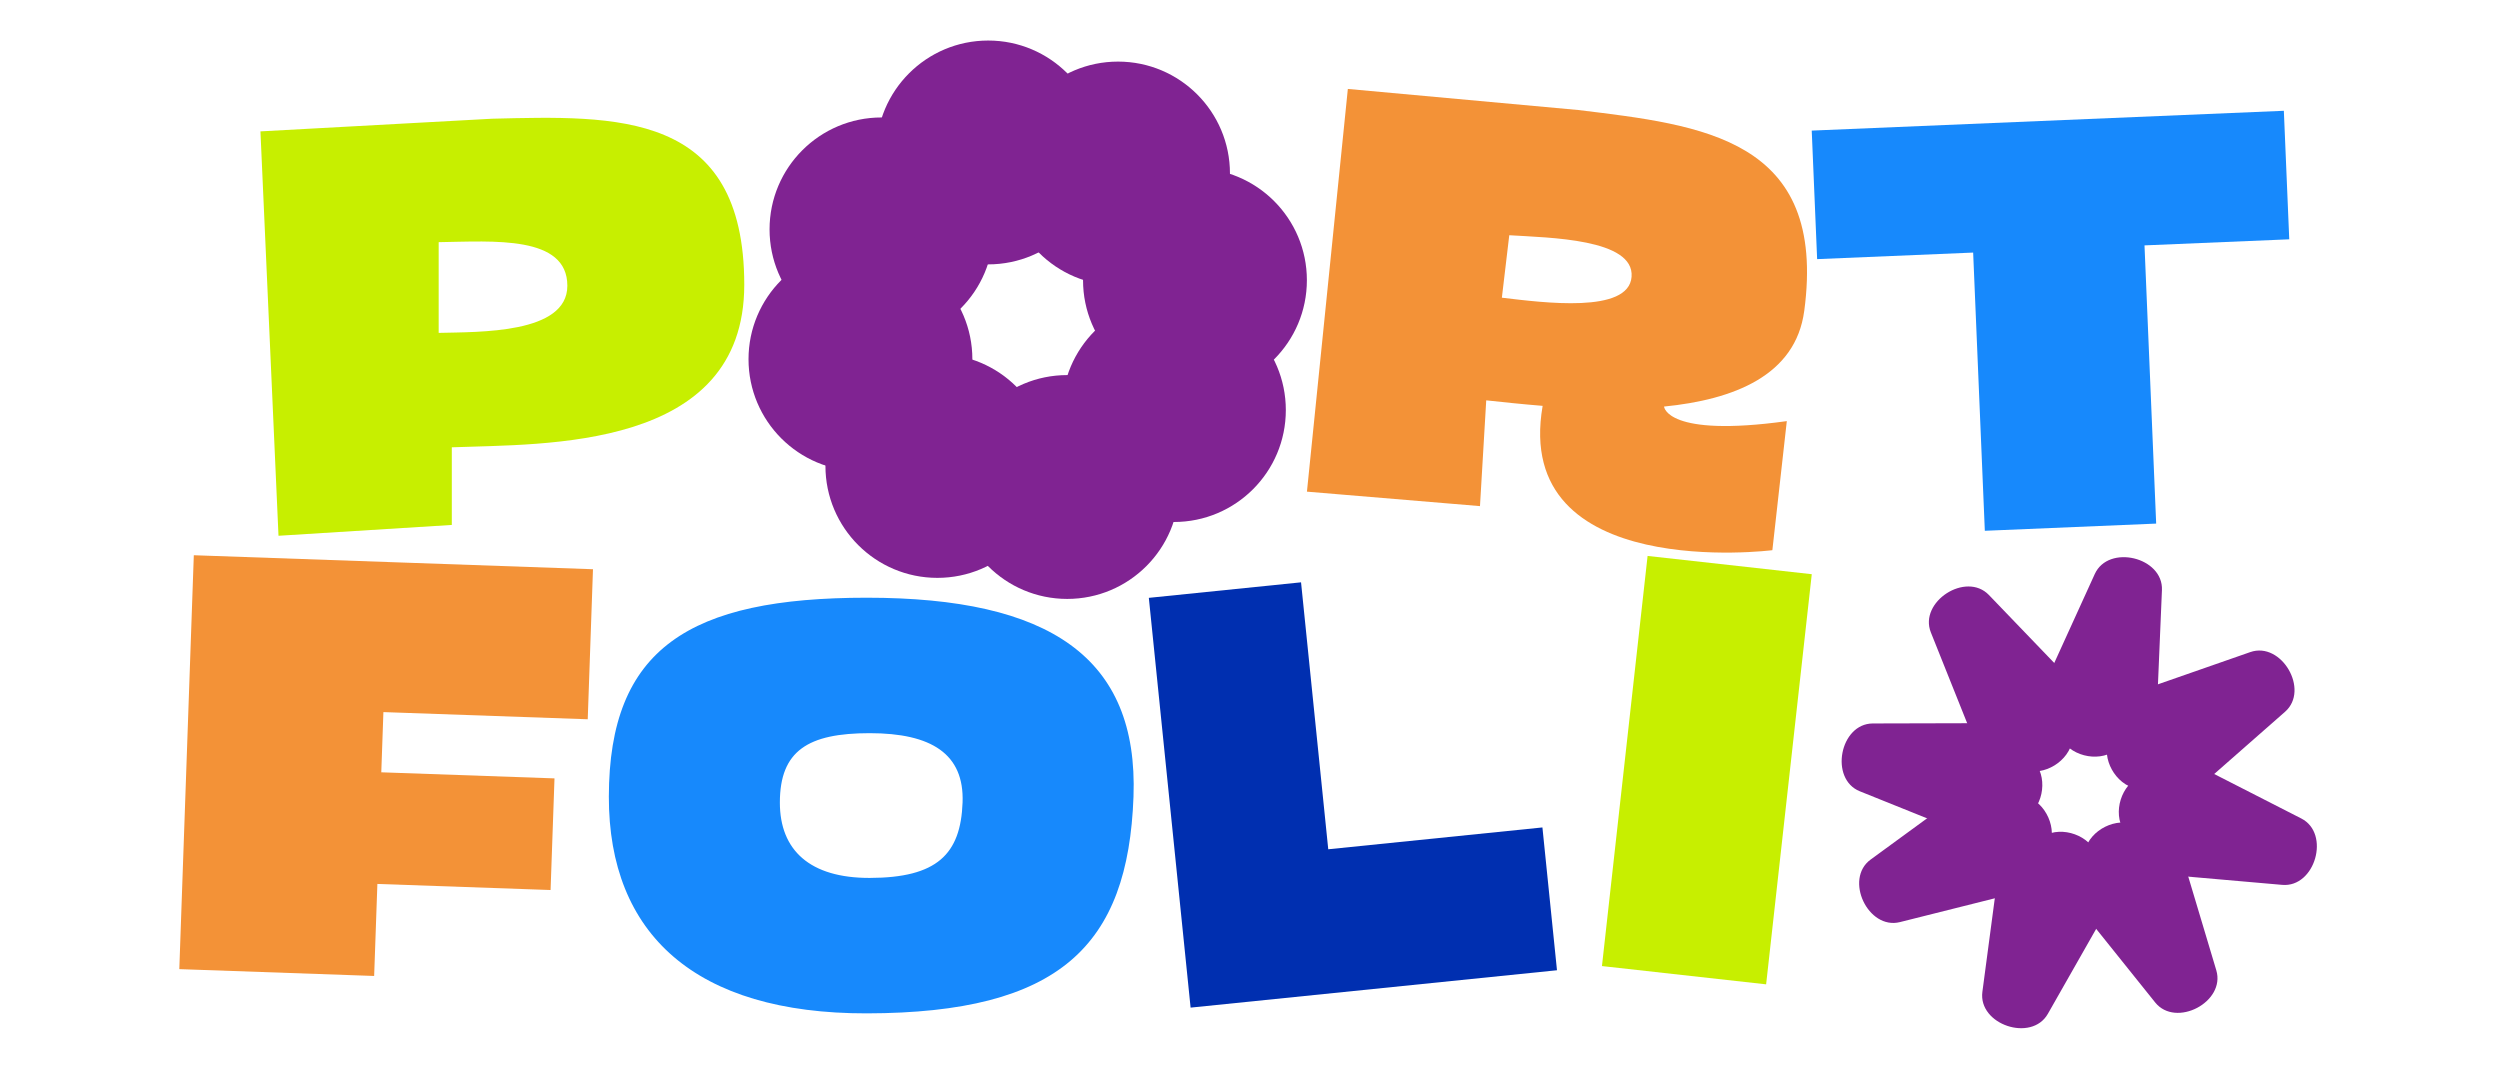
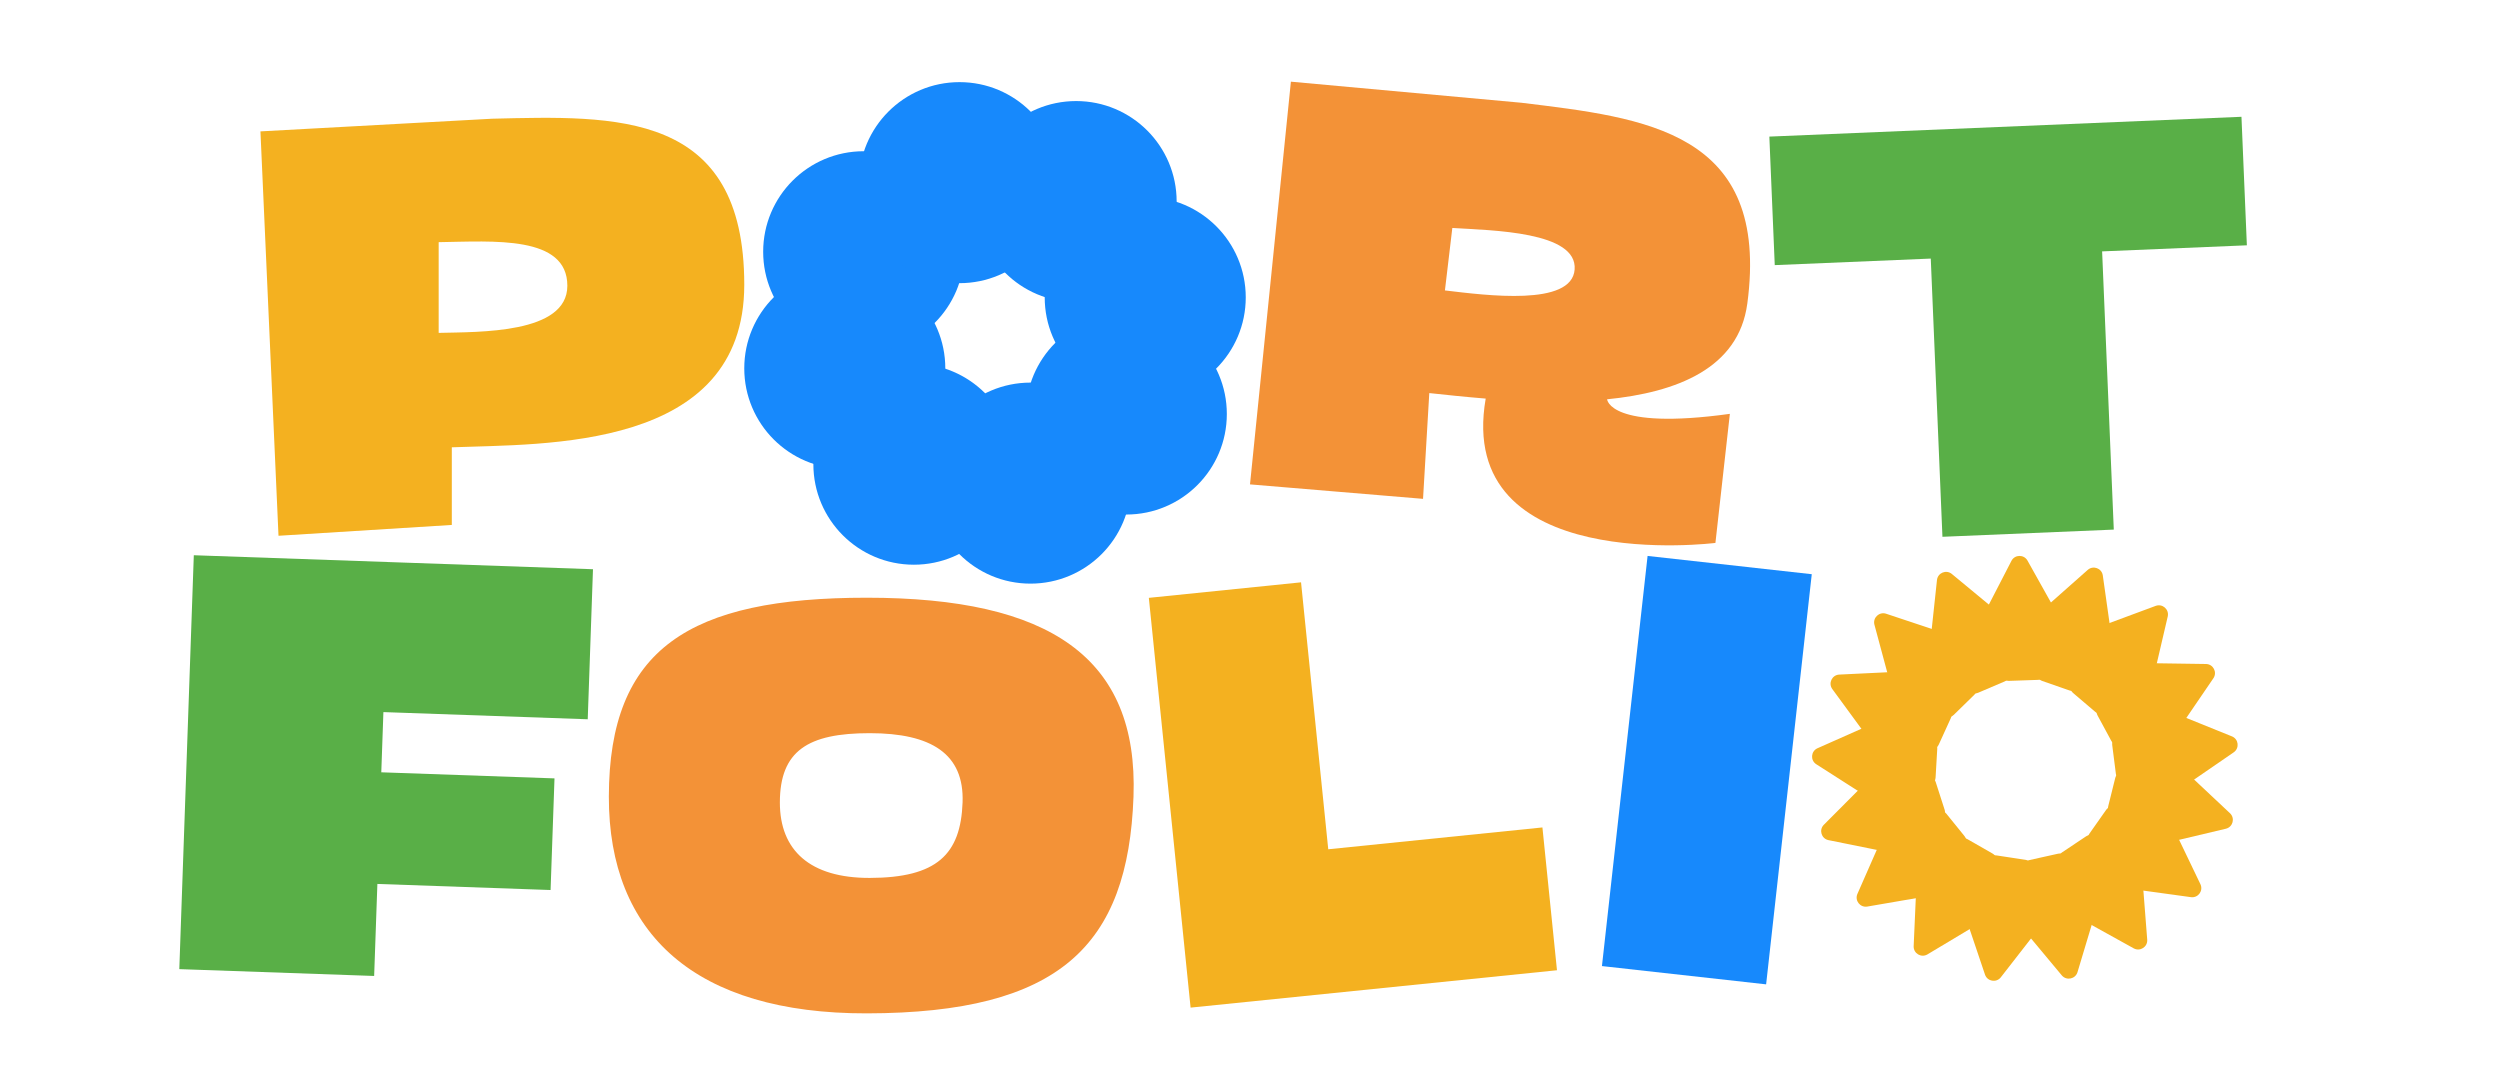
<svg xmlns="http://www.w3.org/2000/svg" id="Layer_1" data-name="Layer 1" viewBox="0 0 1300 558">
  <defs>
    <style>
      .cls-1 {
-         fill: #c7ef00;
+         fill: #f39237;
      }

      .cls-2 {
-         fill: #802392;
+         fill: #59af47;
      }

      .cls-3 {
-         fill: #1789fc;
+         fill: #f4b120;
      }

      .cls-4 {
-         fill: #002fb0;
-       }
- 
-       .cls-5 {
-         fill: #f39237;
+         fill: #1789fc;
      }
    </style>
  </defs>
  <g>
-     <g id="_Radial_Repeat_" data-name="&amp;lt;Radial Repeat&amp;gt;">
-       <circle class="cls-2" cx="554.95" cy="253.24" r="58.2" />
+     <g id="_Radial_Repeat_" data-name=" Radial Repeat ">
+       <circle class="cls-4" cx="535.86" cy="251.22" r="52.27" />
    </g>
-     <g id="_Radial_Repeat_-2" data-name="&amp;lt;Radial Repeat&amp;gt;">
-       <circle class="cls-2" cx="487.43" cy="242.29" r="58.2" />
+     <g id="_Radial_Repeat_-2" data-name=" Radial Repeat -2">
+       <circle class="cls-4" cx="475.22" cy="241.38" r="52.27" />
    </g>
-     <g id="_Radial_Repeat_-3" data-name="&amp;lt;Radial Repeat&amp;gt;">
-       <circle class="cls-2" cx="447.43" cy="186.8" r="58.2" />
+     <g id="_Radial_Repeat_-3" data-name=" Radial Repeat -3">
+       <circle class="cls-4" cx="439.29" cy="191.55" r="52.27" />
    </g>
-     <g id="_Radial_Repeat_-4" data-name="&amp;lt;Radial Repeat&amp;gt;">
-       <circle class="cls-2" cx="458.37" cy="119.28" r="58.2" />
+     <g id="_Radial_Repeat_-4" data-name=" Radial Repeat -4">
+       <circle class="cls-4" cx="449.12" cy="130.91" r="52.27" />
    </g>
-     <g id="_Radial_Repeat_-5" data-name="&amp;lt;Radial Repeat&amp;gt;">
-       <circle class="cls-2" cx="513.86" cy="79.28" r="58.2" />
+     <g id="_Radial_Repeat_-5" data-name=" Radial Repeat -5">
+       <circle class="cls-4" cx="498.95" cy="94.98" r="52.27" />
    </g>
-     <g id="_Radial_Repeat_-6" data-name="&amp;lt;Radial Repeat&amp;gt;">
-       <circle class="cls-2" cx="581.38" cy="90.23" r="58.2" />
+     <g id="_Radial_Repeat_-6" data-name=" Radial Repeat -6">
+       <circle class="cls-4" cx="559.59" cy="104.82" r="52.27" />
    </g>
-     <g id="_Radial_Repeat_-7" data-name="&amp;lt;Radial Repeat&amp;gt;">
-       <circle class="cls-2" cx="621.38" cy="145.71" r="58.2" />
+     <g id="_Radial_Repeat_-7" data-name=" Radial Repeat -7">
+       <circle class="cls-4" cx="595.52" cy="154.64" r="52.27" />
    </g>
-     <g id="_Radial_Repeat_-8" data-name="&amp;lt;Radial Repeat&amp;gt;">
-       <circle class="cls-2" cx="610.43" cy="213.24" r="58.2" />
+     <g id="_Radial_Repeat_-8" data-name=" Radial Repeat -8">
+       <circle class="cls-4" cx="585.68" cy="215.29" r="52.27" />
    </g>
  </g>
-   <path class="cls-1" d="M255.59,61.75l-120.16,6.57,9.39,210.28,90.12-5.63v-40.37c47.88-1.88,152.05,1.91,152.08-84.49.03-90.77-66.65-87.94-131.43-86.37ZM228.11,173.1v-47.17c28.5-.46,66.92-3.63,66.91,22.68-.01,25.04-45.85,23.95-66.91,24.49Z" />
+   <path class="cls-3" d="M255.59,61.75l-120.16,6.57,9.39,210.28,90.12-5.63v-40.37c47.88-1.88,152.05,1.91,152.08-84.49.03-90.77-66.65-87.94-131.43-86.37h0ZM228.11,173.1v-47.17c28.5-.46,66.92-3.63,66.91,22.68-.01,25.04-45.85,23.95-66.91,24.49h0Z" />
+   <path class="cls-1" d="M908.59,157.98c12.06-89.96-53.16-96.69-117.48-104.55l-119.84-10.96-21.27,209.41,89.98,7.52,3.25-55c8.24.88,18.34,1.98,29.42,2.87h-.09c-15.95,92.18,119.46,75.05,119.46,75.05l7.51-67.12c-62.66,8.68-63.84-7.55-63.84-7.55h-.15c36.41-3.6,68.54-16.12,73.04-49.68h.01ZM755.21,118.54c20.67,1.3,65.12,1.82,63.6,21.62-1.48,19.3-45.98,13.41-67.45,10.86l3.85-32.49h0Z" />
+   <polygon class="cls-2" points="920.06 71.03 922.87 137.86 1004 134.46 1010.07 279.13 1099.17 275.39 1093.1 130.72 1168.37 127.56 1165.56 60.73 920.06 71.03" />
+   <polygon class="cls-2" points="305.62 374.02 308.35 296 202.11 292.27 107.82 288.97 100.78 288.72 93.24 503.95 194.56 507.5 196.24 459.65 286.3 462.81 288.34 404.76 198.27 401.6 199.37 370.29 305.62 374.02" />
+   <polygon class="cls-3" points="802.06 430.27 690.69 441.62 676.54 302.81 597.39 310.88 611.54 449.69 611.54 449.69 619.11 523.96 809.63 504.53 802.06 430.27" />
+   <rect class="cls-4" x="780.27" y="357.52" width="214.59" height="85.9" transform="translate(391.3863 1238.302) rotate(-83.65)" />
+   <path class="cls-1" d="M450.72,310.81c-92.23,0-134.02,26.34-134.12,103.46-.1,71.5,45.06,112.84,134.12,112.68,100.39-.18,135.88-35.2,138.7-112.68,2.63-72.47-43.65-103.46-138.7-103.46h0ZM452.24,456.52c-31.02.06-46.74-14.34-46.71-39.24.04-26.86,14.59-36.03,46.71-36.03s49.22,10.79,48.3,36.03c-.98,26.98-13.34,39.18-48.3,39.24Z" />
  <g>
-     <g id="_Radial_Repeat_-9" data-name="&amp;lt;Radial Repeat&amp;gt;">
-       <path class="cls-2" d="M1036.59,434.22l15.59-8.29c9.79-5.21,13-20.06,6.27-29.03l-11.53-15.36c-2.65-3.53-6.46-5.51-10.57-5.5l-62.46.16c-17.18.04-22.72,28.86-6.78,35.27l58.4,23.49c3.54,1.42,7.49,1.16,11.07-.75Z" />
-     </g>
-     <g id="_Radial_Repeat_-10" data-name="&amp;lt;Radial Repeat&amp;gt;">
-       <path class="cls-2" d="M1035.62,394.8l16.77,5.54c10.53,3.48,23.49-4.47,25.32-15.53l3.13-18.95c.72-4.35-.48-8.48-3.33-11.44l-43.28-45.03c-11.9-12.38-36.56,3.53-30.18,19.48l23.38,58.45c1.42,3.54,4.34,6.22,8.19,7.49Z" />
-     </g>
-     <g id="_Radial_Repeat_-11" data-name="&amp;lt;Radial Repeat&amp;gt;">
-       <path class="cls-2" d="M1063.44,366.87l7.58,15.95c4.76,10.02,19.46,13.89,28.72,7.57l15.86-10.83c3.64-2.49,5.8-6.21,5.97-10.31l2.64-62.4c.73-17.16-27.81-23.99-34.93-8.36l-26.09,57.29c-1.58,3.47-1.49,7.44.25,11.1Z" />
-     </g>
-     <g id="_Radial_Repeat_-12" data-name="&amp;lt;Radial Repeat&amp;gt;">
-       <path class="cls-2" d="M1102.86,367.67l-6.29,16.5c-3.95,10.36,3.41,23.66,14.37,25.99l18.79,3.98c4.31.91,8.49-.1,11.58-2.81l46.93-41.22c12.91-11.34-1.88-36.68-18.1-31.02l-59.44,20.74c-3.6,1.26-6.4,4.06-7.85,7.85Z" />
-     </g>
-     <g id="_Radial_Repeat_-13" data-name="&amp;lt;Radial Repeat&amp;gt;">
-       <path class="cls-2" d="M1129.52,396.72l-16.27,6.86c-10.22,4.31-14.75,18.82-8.85,28.35l10.11,16.33c2.32,3.75,5.94,6.07,10.03,6.43l62.22,5.44c17.11,1.5,25.21-26.71,9.91-34.52l-56.06-28.63c-3.4-1.73-7.36-1.82-11.1-.25Z" />
-     </g>
-     <g id="_Radial_Repeat_-14" data-name="&amp;lt;Radial Repeat&amp;gt;">
-       <path class="cls-2" d="M1126.95,436.07l-16.2-7.02c-10.18-4.41-23.79,2.34-26.61,13.19l-4.82,18.6c-1.11,4.27-.28,8.49,2.29,11.69l39.07,48.73c10.75,13.4,36.73-.23,31.8-16.69l-18.05-60.31c-1.09-3.65-3.77-6.58-7.49-8.19Z" />
-     </g>
-     <g id="_Radial_Repeat_-15" data-name="&amp;lt;Radial Repeat&amp;gt;">
-       <path class="cls-2" d="M1096.74,461.4l-6.12-16.56c-3.85-10.4-18.14-15.58-27.92-10.11l-16.77,9.37c-3.85,2.15-6.33,5.66-6.87,9.73l-8.22,61.92c-2.26,17.03,25.55,26.39,34.04,11.45l31.12-54.72c1.89-3.32,2.15-7.27.75-11.07Z" />
-     </g>
-     <g id="_Radial_Repeat_-16" data-name="&amp;lt;Radial Repeat&amp;gt;">
-       <path class="cls-2" d="M1057.55,457.06l7.74-15.87c4.86-9.97-1.27-23.88-11.99-27.17l-18.36-5.65c-4.21-1.3-8.47-.66-11.78,1.76l-50.43,36.84c-13.87,10.13-1.41,36.7,15.25,32.52l61.05-15.32c3.7-.93,6.74-3.47,8.52-7.11Z" />
-     </g>
+     <path class="cls-3" d="M1084.71,434.93l-12.46,8.32c-1.64,1.09-2.43,3.08-1.99,5l9.01,25.14c.31,1.37,2.44,4.38,3.69,5.02l26.68,14.79c3.26,1.68,7.11-.81,6.92-4.47l-2.4-30.76c-.08-1.45-2.05-4.64-3.24-5.48l-20.83-17.49c-1.6-1.13-3.74-1.16-5.37-.07Z" />
+     <path class="cls-3" d="M1070.03,443.96l-14.63,3.25c-1.92.43-3.38,2-3.67,3.94l-.68,26.7c-.2,1.39.7,4.96,1.63,6.01l19.53,23.43c2.43,2.74,6.92,1.81,8.06-1.67l8.87-29.55c.45-1.38-.24-5.07-1.04-6.28l-13.1-23.84c-1.09-1.63-3.07-2.43-4.98-2Z" />
+     <path class="cls-3" d="M1053.08,447.08l-14.81-2.25c-1.95-.3-3.87.64-4.84,2.35l-10.28,24.65c-.69,1.22-1.14,4.88-.66,6.19l9.75,28.9c1.28,3.44,5.8,4.19,8.12,1.36l18.95-24.35c.92-1.13,1.61-4.81,1.3-6.23l-3.6-26.96c-.42-1.92-1.98-3.37-3.92-3.67Z" />
+     <path class="cls-3" d="M1036.15,443.86l-13-7.45c-1.71-.98-3.84-.8-5.36.44l-18.49,19.28c-1.08.89-2.83,4.14-2.85,5.54l-1.35,30.47c-.05,3.67,3.89,6,7.08,4.2l26.46-15.86c1.27-.72,3.24-3.91,3.46-5.34l6.38-26.44c.3-1.94-.63-3.86-2.33-4.84Z" />
+     <path class="cls-3" d="M1021.52,434.75l-9.43-11.64c-1.24-1.53-3.29-2.14-5.16-1.52l-24.2,11.3c-1.33.43-4.13,2.84-4.66,4.14l-12.27,27.93c-1.37,3.4,1.46,7,5.09,6.47l30.4-5.23c1.44-.21,4.43-2.47,5.16-3.73l15.5-22.35c.98-1.7.81-3.83-.43-5.35Z" />
+     <path class="cls-3" d="M1011.17,420.96l-4.59-14.26c-.6-1.87-2.3-3.18-4.26-3.29l-26.65,1.79c-1.4-.08-4.88,1.15-5.84,2.17l-21.53,21.61c-2.51,2.67-1.17,7.06,2.41,7.87l30.24,6.11c1.42.32,5.03-.7,6.16-1.62l22.53-15.24c1.53-1.23,2.14-3.28,1.54-5.15Z" />
+     <path class="cls-3" d="M1006.5,404.37l.87-14.96c.11-1.96-.99-3.8-2.79-4.6l-25.5-7.96c-1.28-.58-4.96-.69-6.23-.08l-27.88,12.37c-3.3,1.59-3.64,6.16-.6,8.21l25.99,16.62c1.21.81,4.94,1.16,6.33.72l26.51-6.08c1.87-.6,3.18-2.28,3.29-4.24Z" />
+     <path class="cls-3" d="M1008.14,387.21l6.22-13.63c.82-1.79.44-3.9-.94-5.3l-20.9-16.63c-.98-1-4.38-2.43-5.78-2.33l-30.47,1.47c-3.65.29-5.62,4.43-3.53,7.44l18.23,24.89c.83,1.19,4.19,2.87,5.64,2.95l26.92,3.91c1.96.12,3.79-.98,4.6-2.77Z" />
+     <path class="cls-3" d="M1015.87,371.81l10.72-10.47c1.41-1.37,1.82-3.48,1.04-5.28l-13.48-23.06c-.56-1.29-3.21-3.85-4.55-4.26l-28.94-9.64c-3.51-1.05-6.84,2.1-5.98,5.66l8.01,29.79c.34,1.41,2.87,4.19,4.19,4.79l23.69,13.37c1.78.82,3.89.45,5.29-.92Z" />
+     <path class="cls-3" d="M1028.64,360.23l13.78-5.88c1.81-.77,2.95-2.58,2.88-4.55l-4.24-26.37c-.05-1.4-1.6-4.75-2.7-5.61l-23.5-19.44c-2.89-2.25-7.14-.51-7.62,3.12l-3.29,30.67c-.19,1.44,1.16,4.94,2.18,5.98l17.26,21.02c1.37,1.41,3.46,1.83,5.27,1.05Z" />
+     <path class="cls-3" d="M1044.73,354.05l14.98-.51c1.97-.07,3.69-1.34,4.33-3.2l5.57-26.12c.46-1.32.23-5.01-.49-6.21l-14.89-26.62c-1.88-3.14-6.47-3.06-8.23.16l-14.15,27.41c-.7,1.28-.7,5.03-.13,6.37l8.5,25.84c.77,1.81,2.57,2.95,4.53,2.89Z" />
+     <path class="cls-3" d="M1061.96,354.1l14.15,4.93c1.86.65,3.92.08,5.19-1.42l14.63-22.34c.9-1.07,2.02-4.59,1.78-5.97l-4.27-30.2c-.62-3.61-4.93-5.19-7.73-2.83l-23.1,20.45c-1.11.94-2.47,4.43-2.42,5.89l-1.41,27.16c.06,1.96,1.33,3.68,3.18,4.33Z" />
+     <path class="cls-3" d="M1078.02,360.37l11.41,9.71c1.5,1.28,3.63,1.49,5.35.55l21.72-15.55c1.23-.67,3.54-3.55,3.82-4.92l6.93-29.71c.72-3.59-2.72-6.62-6.19-5.43l-28.93,10.73c-1.38.47-3.9,3.24-4.38,4.62l-11.13,24.82c-.65,1.85-.09,3.91,1.4,5.18Z" />
+     <path class="cls-3" d="M1090.72,372.02l7.13,13.18c.94,1.73,2.84,2.7,4.79,2.45l25.87-6.66c1.39-.18,4.58-2.03,5.34-3.21l17.19-25.2c1.97-3.09-.15-7.15-3.81-7.3l-30.85-.45c-1.45-.06-4.81,1.61-5.76,2.72l-19.34,19.12c-1.27,1.49-1.5,3.61-.56,5.34Z" />
+     <path class="cls-3" d="M1098.36,387.47l1.89,14.87c.25,1.95,1.67,3.55,3.59,4.01l26.52,3.14c1.36.33,5.01-.24,6.14-1.06l25.13-17.29c2.96-2.17,2.45-6.72-.92-8.18l-28.6-11.56c-1.33-.58-5.07-.23-6.35.46l-24.94,10.84c-1.73.93-2.7,2.83-2.46,4.78Z" />
+     <path class="cls-3" d="M1099.9,404.64l-3.61,14.54c-.47,1.91.28,3.91,1.89,5.04l23.6,12.51c1.15.8,4.75,1.59,6.11,1.22l29.68-7.04c3.54-.95,4.71-5.39,2.1-7.96l-22.49-21.11c-1.04-1.02-4.64-2.05-6.09-1.87l-27.18,1.1c-1.95.24-3.54,1.66-4.01,3.57Z" />
+     <path class="cls-3" d="M1095.14,421.2l-8.62,12.26c-1.13,1.61-1.15,3.75-.05,5.38l17.49,20.19c.78,1.16,3.86,3.2,5.25,3.35l30.22,4.16c3.64.39,6.34-3.32,4.83-6.67l-13.35-27.81c-.6-1.33-3.59-3.59-5-3.94l-25.74-8.79c-1.9-.48-3.9.27-5.03,1.88Z" />
  </g>
-   <path class="cls-5" d="M938.2,161.76c12.06-89.96-53.16-96.69-117.48-104.55l-119.84-10.96-21.27,209.41,89.98,7.52,3.25-55c8.24.88,18.34,1.98,29.42,2.87h-.09c-15.95,92.18,119.46,75.05,119.46,75.05l7.51-67.12c-62.66,8.68-63.84-7.55-63.84-7.55h-.15c36.41-3.6,68.54-16.12,73.04-49.68ZM784.82,122.32c20.67,1.3,65.12,1.82,63.6,21.62-1.48,19.3-45.98,13.41-67.45,10.86l3.85-32.49Z" />
-   <polygon class="cls-3" points="942.1 67.91 944.91 134.74 1026.04 131.34 1032.11 276.01 1121.21 272.27 1115.14 127.6 1190.41 124.44 1187.6 57.61 942.1 67.91" />
-   <polygon class="cls-5" points="305.62 374.02 308.35 296 202.11 292.27 107.82 288.97 100.78 288.72 93.24 503.95 194.56 507.5 196.24 459.65 286.3 462.81 288.34 404.76 198.27 401.6 199.37 370.29 305.62 374.02" />
-   <polygon class="cls-4" points="802.06 430.27 690.69 441.62 676.54 302.81 597.39 310.88 611.54 449.69 611.54 449.69 619.11 523.96 809.63 504.53 802.06 430.27" />
-   <rect class="cls-1" x="844.6" y="293.21" width="85.9" height="214.59" transform="translate(49.76 -95.74) rotate(6.35)" />
-   <path class="cls-3" d="M450.72,310.81c-92.23,0-134.02,26.34-134.12,103.46-.1,71.5,45.06,112.84,134.12,112.68,100.39-.18,135.88-35.2,138.7-112.68,2.63-72.47-43.65-103.46-138.7-103.46ZM452.24,456.52c-31.02.06-46.74-14.34-46.71-39.24.04-26.86,14.59-36.03,46.71-36.03s49.22,10.79,48.3,36.03c-.98,26.98-13.34,39.18-48.3,39.24Z" />
</svg>
